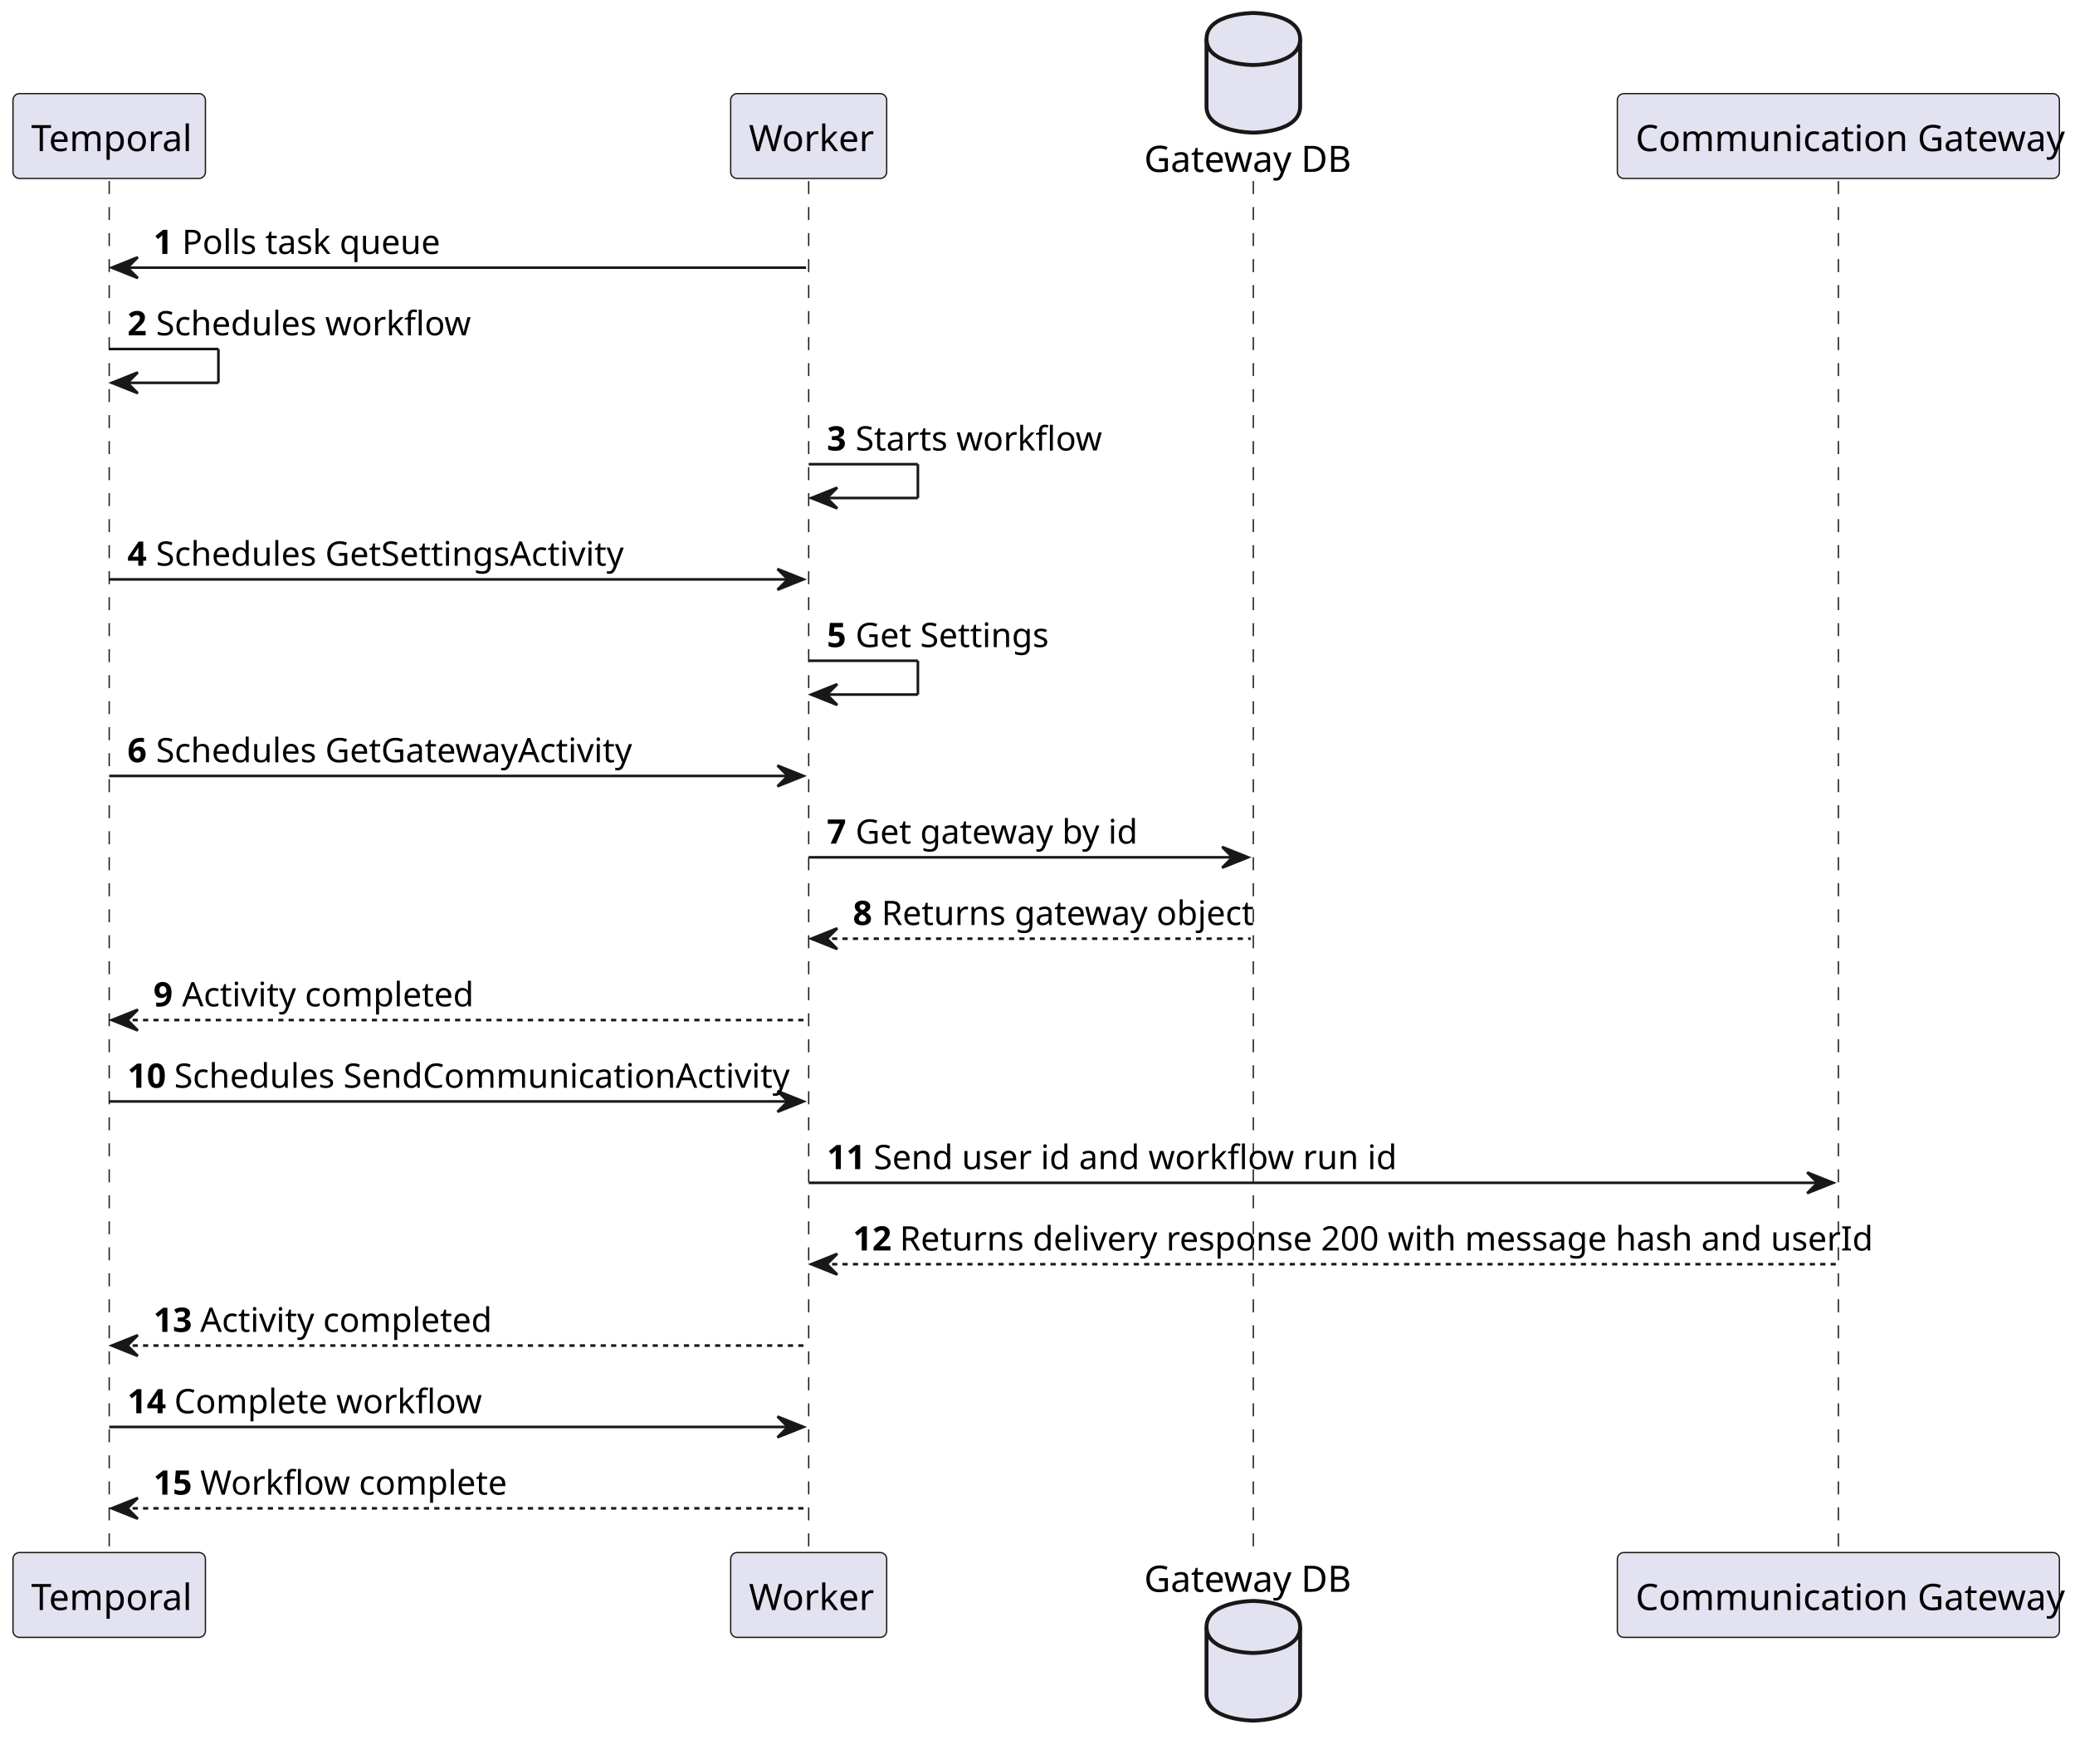
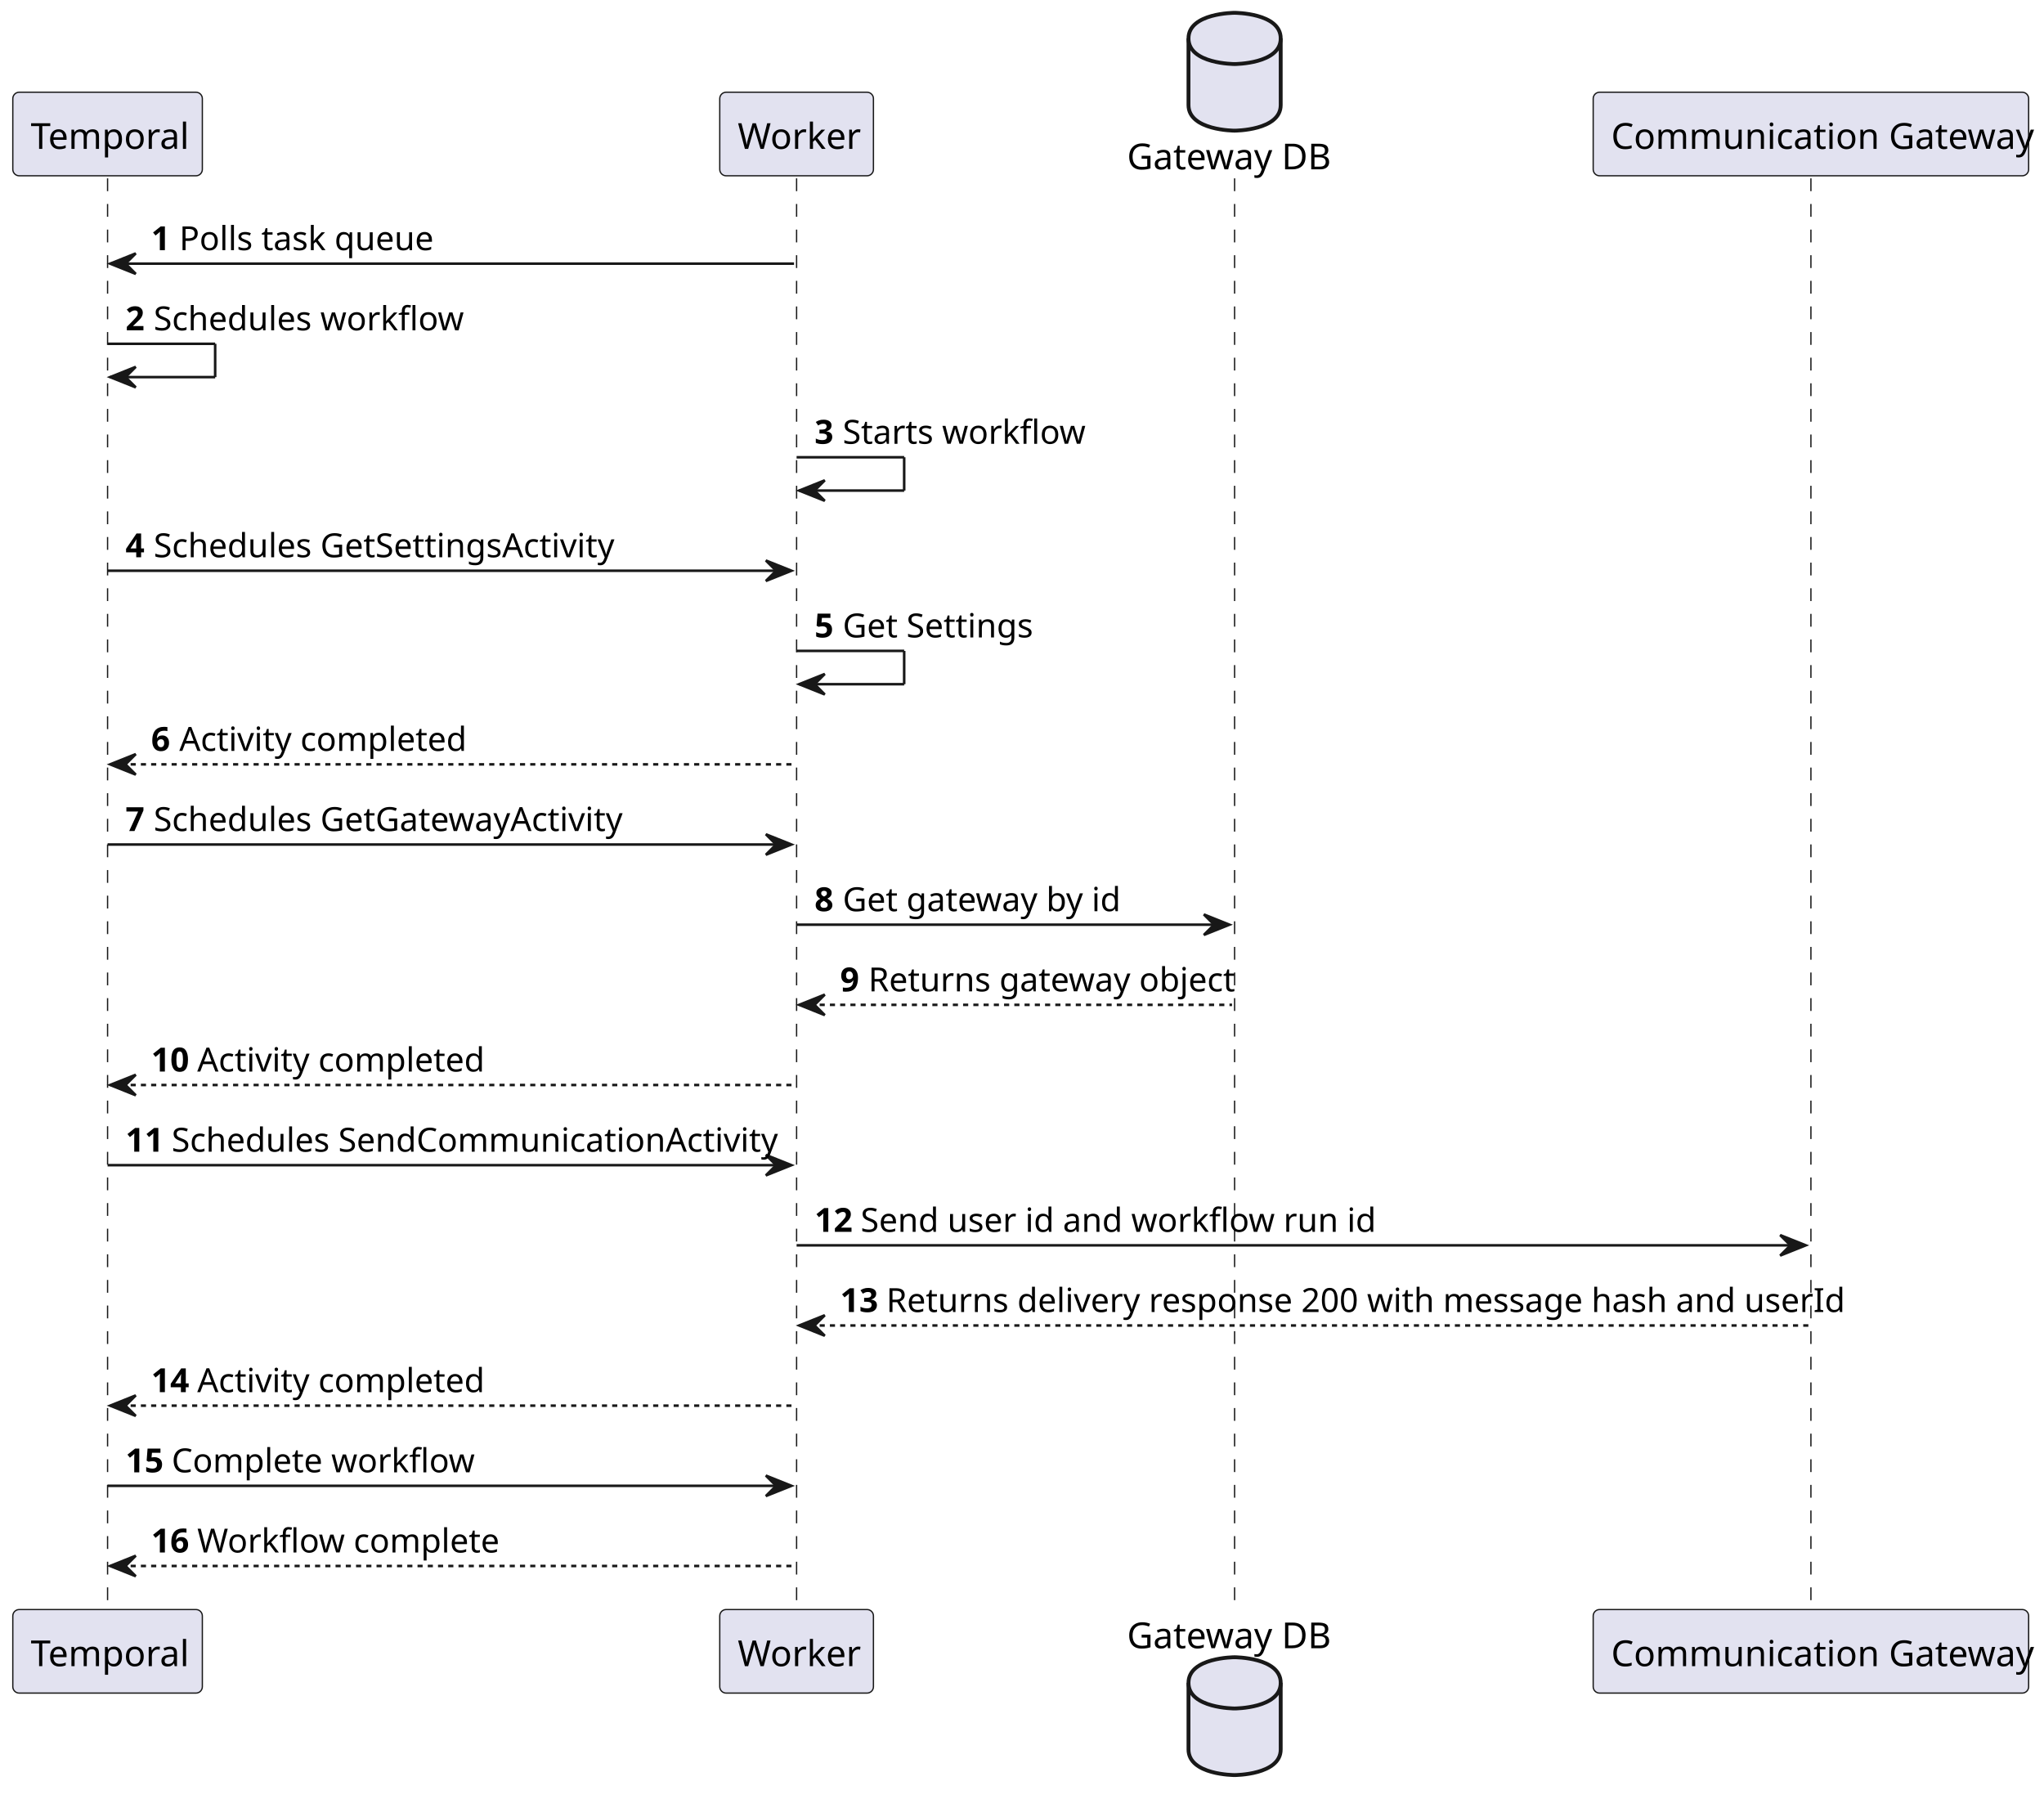
- <svg xmlns="http://www.w3.org/2000/svg" contentStyleType="text/css" height="678px" preserveAspectRatio="none" style="width:798px;height:678px;background:#FFFFFF;" version="1.1" viewBox="0 0 798 678" width="798px" zoomAndPan="magnify">
+ <svg xmlns="http://www.w3.org/2000/svg" contentStyleType="text/css" height="709px" preserveAspectRatio="none" style="width:798px;height:709px;background:#FFFFFF;" version="1.1" viewBox="0 0 798 709" width="798px" zoomAndPan="magnify">
  <defs />
  <g>
-     <line style="stroke:#181818;stroke-width:0.5;stroke-dasharray:5.0,5.0;" x1="42" x2="42" y1="69.621" y2="597.986" />
-     <line style="stroke:#181818;stroke-width:0.5;stroke-dasharray:5.0,5.0;" x1="311" x2="311" y1="69.621" y2="597.986" />
-     <line style="stroke:#181818;stroke-width:0.5;stroke-dasharray:5.0,5.0;" x1="482" x2="482" y1="69.621" y2="597.986" />
-     <line style="stroke:#181818;stroke-width:0.5;stroke-dasharray:5.0,5.0;" x1="707" x2="707" y1="69.621" y2="597.986" />
+     <line style="stroke:#181818;stroke-width:0.5;stroke-dasharray:5.0,5.0;" x1="42" x2="42" y1="69.621" y2="629.277" />
+     <line style="stroke:#181818;stroke-width:0.5;stroke-dasharray:5.0,5.0;" x1="311" x2="311" y1="69.621" y2="629.277" />
+     <line style="stroke:#181818;stroke-width:0.5;stroke-dasharray:5.0,5.0;" x1="482" x2="482" y1="69.621" y2="629.277" />
+     <line style="stroke:#181818;stroke-width:0.5;stroke-dasharray:5.0,5.0;" x1="707" x2="707" y1="69.621" y2="629.277" />
    <rect fill="#E2E2F0" height="32.621" rx="2.5" ry="2.5" style="stroke:#181818;stroke-width:0.5;" width="74" x="5" y="36" />
    <text fill="#000000" font-family="sans-serif" font-size="14" lengthAdjust="spacing" textLength="60" x="12" y="58.107">Temporal</text>
-     <rect fill="#E2E2F0" height="32.621" rx="2.5" ry="2.5" style="stroke:#181818;stroke-width:0.5;" width="74" x="5" y="596.986" />
-     <text fill="#000000" font-family="sans-serif" font-size="14" lengthAdjust="spacing" textLength="60" x="12" y="619.094">Temporal</text>
+     <rect fill="#E2E2F0" height="32.621" rx="2.5" ry="2.5" style="stroke:#181818;stroke-width:0.5;" width="74" x="5" y="628.277" />
+     <text fill="#000000" font-family="sans-serif" font-size="14" lengthAdjust="spacing" textLength="60" x="12" y="650.385">Temporal</text>
    <rect fill="#E2E2F0" height="32.621" rx="2.5" ry="2.5" style="stroke:#181818;stroke-width:0.5;" width="60" x="281" y="36" />
    <text fill="#000000" font-family="sans-serif" font-size="14" lengthAdjust="spacing" textLength="46" x="288" y="58.107">Worker</text>
-     <rect fill="#E2E2F0" height="32.621" rx="2.5" ry="2.5" style="stroke:#181818;stroke-width:0.5;" width="60" x="281" y="596.986" />
-     <text fill="#000000" font-family="sans-serif" font-size="14" lengthAdjust="spacing" textLength="46" x="288" y="619.094">Worker</text>
+     <rect fill="#E2E2F0" height="32.621" rx="2.5" ry="2.5" style="stroke:#181818;stroke-width:0.5;" width="60" x="281" y="628.277" />
+     <text fill="#000000" font-family="sans-serif" font-size="14" lengthAdjust="spacing" textLength="46" x="288" y="650.385">Worker</text>
    <text fill="#000000" font-family="sans-serif" font-size="14" lengthAdjust="spacing" textLength="78" x="440" y="66.107">Gateway DB</text>
    <path d="M464,15 C464,5 482,5 482,5 C482,5 500,5 500,15 L500,41 C500,51 482,51 482,51 C482,51 464,51 464,41 L464,15 " fill="#E2E2F0" style="stroke:#181818;stroke-width:1.5;" />
    <path d="M464,15 C464,25 482,25 482,25 C482,25 500,25 500,15 " fill="none" style="stroke:#181818;stroke-width:1.5;" />
-     <text fill="#000000" font-family="sans-serif" font-size="14" lengthAdjust="spacing" textLength="78" x="440" y="612.094">Gateway DB</text>
-     <path d="M464,625.607 C464,615.607 482,615.607 482,615.607 C482,615.607 500,615.607 500,625.607 L500,651.607 C500,661.607 482,661.607 482,661.607 C482,661.607 464,661.607 464,651.607 L464,625.607 " fill="#E2E2F0" style="stroke:#181818;stroke-width:1.5;" />
-     <path d="M464,625.607 C464,635.607 482,635.607 482,635.607 C482,635.607 500,635.607 500,625.607 " fill="none" style="stroke:#181818;stroke-width:1.5;" />
+     <text fill="#000000" font-family="sans-serif" font-size="14" lengthAdjust="spacing" textLength="78" x="440" y="643.385">Gateway DB</text>
+     <path d="M464,656.898 C464,646.898 482,646.898 482,646.898 C482,646.898 500,646.898 500,656.898 L500,682.898 C500,692.898 482,692.898 482,692.898 C482,692.898 464,692.898 464,682.898 L464,656.898 " fill="#E2E2F0" style="stroke:#181818;stroke-width:1.5;" />
+     <path d="M464,656.898 C464,666.898 482,666.898 482,666.898 C482,666.898 500,666.898 500,656.898 " fill="none" style="stroke:#181818;stroke-width:1.5;" />
    <rect fill="#E2E2F0" height="32.621" rx="2.5" ry="2.5" style="stroke:#181818;stroke-width:0.5;" width="170" x="622" y="36" />
    <text fill="#000000" font-family="sans-serif" font-size="14" lengthAdjust="spacing" textLength="156" x="629" y="58.107">Communication Gateway</text>
-     <rect fill="#E2E2F0" height="32.621" rx="2.5" ry="2.5" style="stroke:#181818;stroke-width:0.5;" width="170" x="622" y="596.986" />
-     <text fill="#000000" font-family="sans-serif" font-size="14" lengthAdjust="spacing" textLength="156" x="629" y="619.094">Communication Gateway</text>
+     <rect fill="#E2E2F0" height="32.621" rx="2.5" ry="2.5" style="stroke:#181818;stroke-width:0.5;" width="170" x="622" y="628.277" />
+     <text fill="#000000" font-family="sans-serif" font-size="14" lengthAdjust="spacing" textLength="156" x="629" y="650.385">Communication Gateway</text>
    <polygon fill="#181818" points="53,98.912,43,102.912,53,106.912,49,102.912" style="stroke:#181818;stroke-width:1.0;" />
    <line style="stroke:#181818;stroke-width:1.0;" x1="47" x2="310" y1="102.912" y2="102.912" />
    <text fill="#000000" font-family="sans-serif" font-size="13" font-weight="bold" lengthAdjust="spacing" textLength="7" x="59" y="97.649">1</text>
    <text fill="#000000" font-family="sans-serif" font-size="13" lengthAdjust="spacing" textLength="97" x="70" y="97.649">Polls task queue</text>
    <line style="stroke:#181818;stroke-width:1.0;" x1="42" x2="84" y1="134.203" y2="134.203" />
    <line style="stroke:#181818;stroke-width:1.0;" x1="84" x2="84" y1="134.203" y2="147.203" />
    <line style="stroke:#181818;stroke-width:1.0;" x1="43" x2="84" y1="147.203" y2="147.203" />
    <polygon fill="#181818" points="53,143.203,43,147.203,53,151.203,49,147.203" style="stroke:#181818;stroke-width:1.0;" />
    <text fill="#000000" font-family="sans-serif" font-size="13" font-weight="bold" lengthAdjust="spacing" textLength="7" x="49" y="128.94">2</text>
    <text fill="#000000" font-family="sans-serif" font-size="13" lengthAdjust="spacing" textLength="114" x="60" y="128.94">Schedules workflow</text>
    <line style="stroke:#181818;stroke-width:1.0;" x1="311" x2="353" y1="178.494" y2="178.494" />
    <line style="stroke:#181818;stroke-width:1.0;" x1="353" x2="353" y1="178.494" y2="191.494" />
    <line style="stroke:#181818;stroke-width:1.0;" x1="312" x2="353" y1="191.494" y2="191.494" />
    <polygon fill="#181818" points="322,187.494,312,191.494,322,195.494,318,191.494" style="stroke:#181818;stroke-width:1.0;" />
    <text fill="#000000" font-family="sans-serif" font-size="13" font-weight="bold" lengthAdjust="spacing" textLength="7" x="318" y="173.231">3</text>
    <text fill="#000000" font-family="sans-serif" font-size="13" lengthAdjust="spacing" textLength="88" x="329" y="173.231">Starts workflow</text>
    <polygon fill="#181818" points="299,218.785,309,222.785,299,226.785,303,222.785" style="stroke:#181818;stroke-width:1.0;" />
    <line style="stroke:#181818;stroke-width:1.0;" x1="42" x2="305" y1="222.785" y2="222.785" />
    <text fill="#000000" font-family="sans-serif" font-size="13" font-weight="bold" lengthAdjust="spacing" textLength="7" x="49" y="217.523">4</text>
    <text fill="#000000" font-family="sans-serif" font-size="13" lengthAdjust="spacing" textLength="176" x="60" y="217.523">Schedules GetSettingsActivity</text>
    <line style="stroke:#181818;stroke-width:1.0;" x1="311" x2="353" y1="254.076" y2="254.076" />
    <line style="stroke:#181818;stroke-width:1.0;" x1="353" x2="353" y1="254.076" y2="267.076" />
    <line style="stroke:#181818;stroke-width:1.0;" x1="312" x2="353" y1="267.076" y2="267.076" />
    <polygon fill="#181818" points="322,263.076,312,267.076,322,271.076,318,267.076" style="stroke:#181818;stroke-width:1.0;" />
    <text fill="#000000" font-family="sans-serif" font-size="13" font-weight="bold" lengthAdjust="spacing" textLength="7" x="318" y="248.814">5</text>
    <text fill="#000000" font-family="sans-serif" font-size="13" lengthAdjust="spacing" textLength="73" x="329" y="248.814">Get Settings</text>
-     <polygon fill="#181818" points="299,294.367,309,298.367,299,302.367,303,298.367" style="stroke:#181818;stroke-width:1.0;" />
-     <line style="stroke:#181818;stroke-width:1.0;" x1="42" x2="305" y1="298.367" y2="298.367" />
-     <text fill="#000000" font-family="sans-serif" font-size="13" font-weight="bold" lengthAdjust="spacing" textLength="7" x="49" y="293.104">6</text>
-     <text fill="#000000" font-family="sans-serif" font-size="13" lengthAdjust="spacing" textLength="179" x="60" y="293.104">Schedules GetGatewayActivity</text>
-     <polygon fill="#181818" points="470,325.658,480,329.658,470,333.658,474,329.658" style="stroke:#181818;stroke-width:1.0;" />
-     <line style="stroke:#181818;stroke-width:1.0;" x1="311" x2="476" y1="329.658" y2="329.658" />
-     <text fill="#000000" font-family="sans-serif" font-size="13" font-weight="bold" lengthAdjust="spacing" textLength="7" x="318" y="324.396">7</text>
-     <text fill="#000000" font-family="sans-serif" font-size="13" lengthAdjust="spacing" textLength="105" x="329" y="324.396">Get gateway by id</text>
-     <polygon fill="#181818" points="322,356.949,312,360.949,322,364.949,318,360.949" style="stroke:#181818;stroke-width:1.0;" />
-     <line style="stroke:#181818;stroke-width:1.0;stroke-dasharray:2.0,2.0;" x1="316" x2="481" y1="360.949" y2="360.949" />
-     <text fill="#000000" font-family="sans-serif" font-size="13" font-weight="bold" lengthAdjust="spacing" textLength="7" x="328" y="355.687">8</text>
-     <text fill="#000000" font-family="sans-serif" font-size="13" lengthAdjust="spacing" textLength="136" x="339" y="355.687">Returns gateway object</text>
-     <polygon fill="#181818" points="53,388.24,43,392.24,53,396.24,49,392.24" style="stroke:#181818;stroke-width:1.0;" />
-     <line style="stroke:#181818;stroke-width:1.0;stroke-dasharray:2.0,2.0;" x1="47" x2="310" y1="392.24" y2="392.24" />
-     <text fill="#000000" font-family="sans-serif" font-size="13" font-weight="bold" lengthAdjust="spacing" textLength="7" x="59" y="386.978">9</text>
-     <text fill="#000000" font-family="sans-serif" font-size="13" lengthAdjust="spacing" textLength="106" x="70" y="386.978">Activity completed</text>
-     <polygon fill="#181818" points="299,419.531,309,423.531,299,427.531,303,423.531" style="stroke:#181818;stroke-width:1.0;" />
-     <line style="stroke:#181818;stroke-width:1.0;" x1="42" x2="305" y1="423.531" y2="423.531" />
-     <text fill="#000000" font-family="sans-serif" font-size="13" font-weight="bold" lengthAdjust="spacing" textLength="14" x="49" y="418.269">10</text>
-     <text fill="#000000" font-family="sans-serif" font-size="13" lengthAdjust="spacing" textLength="227" x="67" y="418.269">Schedules SendCommunicationActivity</text>
-     <polygon fill="#181818" points="695,450.822,705,454.822,695,458.822,699,454.822" style="stroke:#181818;stroke-width:1.0;" />
-     <line style="stroke:#181818;stroke-width:1.0;" x1="311" x2="701" y1="454.822" y2="454.822" />
-     <text fill="#000000" font-family="sans-serif" font-size="13" font-weight="bold" lengthAdjust="spacing" textLength="14" x="318" y="449.56">11</text>
-     <text fill="#000000" font-family="sans-serif" font-size="13" lengthAdjust="spacing" textLength="187" x="336" y="449.56">Send user id and workflow run id</text>
-     <polygon fill="#181818" points="322,482.113,312,486.113,322,490.113,318,486.113" style="stroke:#181818;stroke-width:1.0;" />
-     <line style="stroke:#181818;stroke-width:1.0;stroke-dasharray:2.0,2.0;" x1="316" x2="706" y1="486.113" y2="486.113" />
-     <text fill="#000000" font-family="sans-serif" font-size="13" font-weight="bold" lengthAdjust="spacing" textLength="14" x="328" y="480.851">12</text>
-     <text fill="#000000" font-family="sans-serif" font-size="13" lengthAdjust="spacing" textLength="354" x="346" y="480.851">Returns delivery response 200 with message hash and userId</text>
-     <polygon fill="#181818" points="53,513.404,43,517.404,53,521.404,49,517.404" style="stroke:#181818;stroke-width:1.0;" />
-     <line style="stroke:#181818;stroke-width:1.0;stroke-dasharray:2.0,2.0;" x1="47" x2="310" y1="517.404" y2="517.404" />
-     <text fill="#000000" font-family="sans-serif" font-size="13" font-weight="bold" lengthAdjust="spacing" textLength="14" x="59" y="512.142">13</text>
-     <text fill="#000000" font-family="sans-serif" font-size="13" lengthAdjust="spacing" textLength="106" x="77" y="512.142">Activity completed</text>
-     <polygon fill="#181818" points="299,544.695,309,548.695,299,552.695,303,548.695" style="stroke:#181818;stroke-width:1.0;" />
-     <line style="stroke:#181818;stroke-width:1.0;" x1="42" x2="305" y1="548.695" y2="548.695" />
-     <text fill="#000000" font-family="sans-serif" font-size="13" font-weight="bold" lengthAdjust="spacing" textLength="14" x="49" y="543.433">14</text>
-     <text fill="#000000" font-family="sans-serif" font-size="13" lengthAdjust="spacing" textLength="108" x="67" y="543.433">Complete workflow</text>
-     <polygon fill="#181818" points="53,575.986,43,579.986,53,583.986,49,579.986" style="stroke:#181818;stroke-width:1.0;" />
-     <line style="stroke:#181818;stroke-width:1.0;stroke-dasharray:2.0,2.0;" x1="47" x2="310" y1="579.986" y2="579.986" />
-     <text fill="#000000" font-family="sans-serif" font-size="13" font-weight="bold" lengthAdjust="spacing" textLength="14" x="59" y="574.724">15</text>
-     <text fill="#000000" font-family="sans-serif" font-size="13" lengthAdjust="spacing" textLength="110" x="77" y="574.724">Workflow complete</text>
+     <polygon fill="#181818" points="53,294.367,43,298.367,53,302.367,49,298.367" style="stroke:#181818;stroke-width:1.0;" />
+     <line style="stroke:#181818;stroke-width:1.0;stroke-dasharray:2.0,2.0;" x1="47" x2="310" y1="298.367" y2="298.367" />
+     <text fill="#000000" font-family="sans-serif" font-size="13" font-weight="bold" lengthAdjust="spacing" textLength="7" x="59" y="293.104">6</text>
+     <text fill="#000000" font-family="sans-serif" font-size="13" lengthAdjust="spacing" textLength="106" x="70" y="293.104">Activity completed</text>
+     <polygon fill="#181818" points="299,325.658,309,329.658,299,333.658,303,329.658" style="stroke:#181818;stroke-width:1.0;" />
+     <line style="stroke:#181818;stroke-width:1.0;" x1="42" x2="305" y1="329.658" y2="329.658" />
+     <text fill="#000000" font-family="sans-serif" font-size="13" font-weight="bold" lengthAdjust="spacing" textLength="7" x="49" y="324.396">7</text>
+     <text fill="#000000" font-family="sans-serif" font-size="13" lengthAdjust="spacing" textLength="179" x="60" y="324.396">Schedules GetGatewayActivity</text>
+     <polygon fill="#181818" points="470,356.949,480,360.949,470,364.949,474,360.949" style="stroke:#181818;stroke-width:1.0;" />
+     <line style="stroke:#181818;stroke-width:1.0;" x1="311" x2="476" y1="360.949" y2="360.949" />
+     <text fill="#000000" font-family="sans-serif" font-size="13" font-weight="bold" lengthAdjust="spacing" textLength="7" x="318" y="355.687">8</text>
+     <text fill="#000000" font-family="sans-serif" font-size="13" lengthAdjust="spacing" textLength="105" x="329" y="355.687">Get gateway by id</text>
+     <polygon fill="#181818" points="322,388.24,312,392.24,322,396.24,318,392.24" style="stroke:#181818;stroke-width:1.0;" />
+     <line style="stroke:#181818;stroke-width:1.0;stroke-dasharray:2.0,2.0;" x1="316" x2="481" y1="392.24" y2="392.24" />
+     <text fill="#000000" font-family="sans-serif" font-size="13" font-weight="bold" lengthAdjust="spacing" textLength="7" x="328" y="386.978">9</text>
+     <text fill="#000000" font-family="sans-serif" font-size="13" lengthAdjust="spacing" textLength="136" x="339" y="386.978">Returns gateway object</text>
+     <polygon fill="#181818" points="53,419.531,43,423.531,53,427.531,49,423.531" style="stroke:#181818;stroke-width:1.0;" />
+     <line style="stroke:#181818;stroke-width:1.0;stroke-dasharray:2.0,2.0;" x1="47" x2="310" y1="423.531" y2="423.531" />
+     <text fill="#000000" font-family="sans-serif" font-size="13" font-weight="bold" lengthAdjust="spacing" textLength="14" x="59" y="418.269">10</text>
+     <text fill="#000000" font-family="sans-serif" font-size="13" lengthAdjust="spacing" textLength="106" x="77" y="418.269">Activity completed</text>
+     <polygon fill="#181818" points="299,450.822,309,454.822,299,458.822,303,454.822" style="stroke:#181818;stroke-width:1.0;" />
+     <line style="stroke:#181818;stroke-width:1.0;" x1="42" x2="305" y1="454.822" y2="454.822" />
+     <text fill="#000000" font-family="sans-serif" font-size="13" font-weight="bold" lengthAdjust="spacing" textLength="14" x="49" y="449.56">11</text>
+     <text fill="#000000" font-family="sans-serif" font-size="13" lengthAdjust="spacing" textLength="227" x="67" y="449.56">Schedules SendCommunicationActivity</text>
+     <polygon fill="#181818" points="695,482.113,705,486.113,695,490.113,699,486.113" style="stroke:#181818;stroke-width:1.0;" />
+     <line style="stroke:#181818;stroke-width:1.0;" x1="311" x2="701" y1="486.113" y2="486.113" />
+     <text fill="#000000" font-family="sans-serif" font-size="13" font-weight="bold" lengthAdjust="spacing" textLength="14" x="318" y="480.851">12</text>
+     <text fill="#000000" font-family="sans-serif" font-size="13" lengthAdjust="spacing" textLength="187" x="336" y="480.851">Send user id and workflow run id</text>
+     <polygon fill="#181818" points="322,513.404,312,517.404,322,521.404,318,517.404" style="stroke:#181818;stroke-width:1.0;" />
+     <line style="stroke:#181818;stroke-width:1.0;stroke-dasharray:2.0,2.0;" x1="316" x2="706" y1="517.404" y2="517.404" />
+     <text fill="#000000" font-family="sans-serif" font-size="13" font-weight="bold" lengthAdjust="spacing" textLength="14" x="328" y="512.142">13</text>
+     <text fill="#000000" font-family="sans-serif" font-size="13" lengthAdjust="spacing" textLength="354" x="346" y="512.142">Returns delivery response 200 with message hash and userId</text>
+     <polygon fill="#181818" points="53,544.695,43,548.695,53,552.695,49,548.695" style="stroke:#181818;stroke-width:1.0;" />
+     <line style="stroke:#181818;stroke-width:1.0;stroke-dasharray:2.0,2.0;" x1="47" x2="310" y1="548.695" y2="548.695" />
+     <text fill="#000000" font-family="sans-serif" font-size="13" font-weight="bold" lengthAdjust="spacing" textLength="14" x="59" y="543.433">14</text>
+     <text fill="#000000" font-family="sans-serif" font-size="13" lengthAdjust="spacing" textLength="106" x="77" y="543.433">Activity completed</text>
+     <polygon fill="#181818" points="299,575.986,309,579.986,299,583.986,303,579.986" style="stroke:#181818;stroke-width:1.0;" />
+     <line style="stroke:#181818;stroke-width:1.0;" x1="42" x2="305" y1="579.986" y2="579.986" />
+     <text fill="#000000" font-family="sans-serif" font-size="13" font-weight="bold" lengthAdjust="spacing" textLength="14" x="49" y="574.724">15</text>
+     <text fill="#000000" font-family="sans-serif" font-size="13" lengthAdjust="spacing" textLength="108" x="67" y="574.724">Complete workflow</text>
+     <polygon fill="#181818" points="53,607.277,43,611.277,53,615.277,49,611.277" style="stroke:#181818;stroke-width:1.0;" />
+     <line style="stroke:#181818;stroke-width:1.0;stroke-dasharray:2.0,2.0;" x1="47" x2="310" y1="611.277" y2="611.277" />
+     <text fill="#000000" font-family="sans-serif" font-size="13" font-weight="bold" lengthAdjust="spacing" textLength="14" x="59" y="606.015">16</text>
+     <text fill="#000000" font-family="sans-serif" font-size="13" lengthAdjust="spacing" textLength="110" x="77" y="606.015">Workflow complete</text>
  </g>
</svg>
